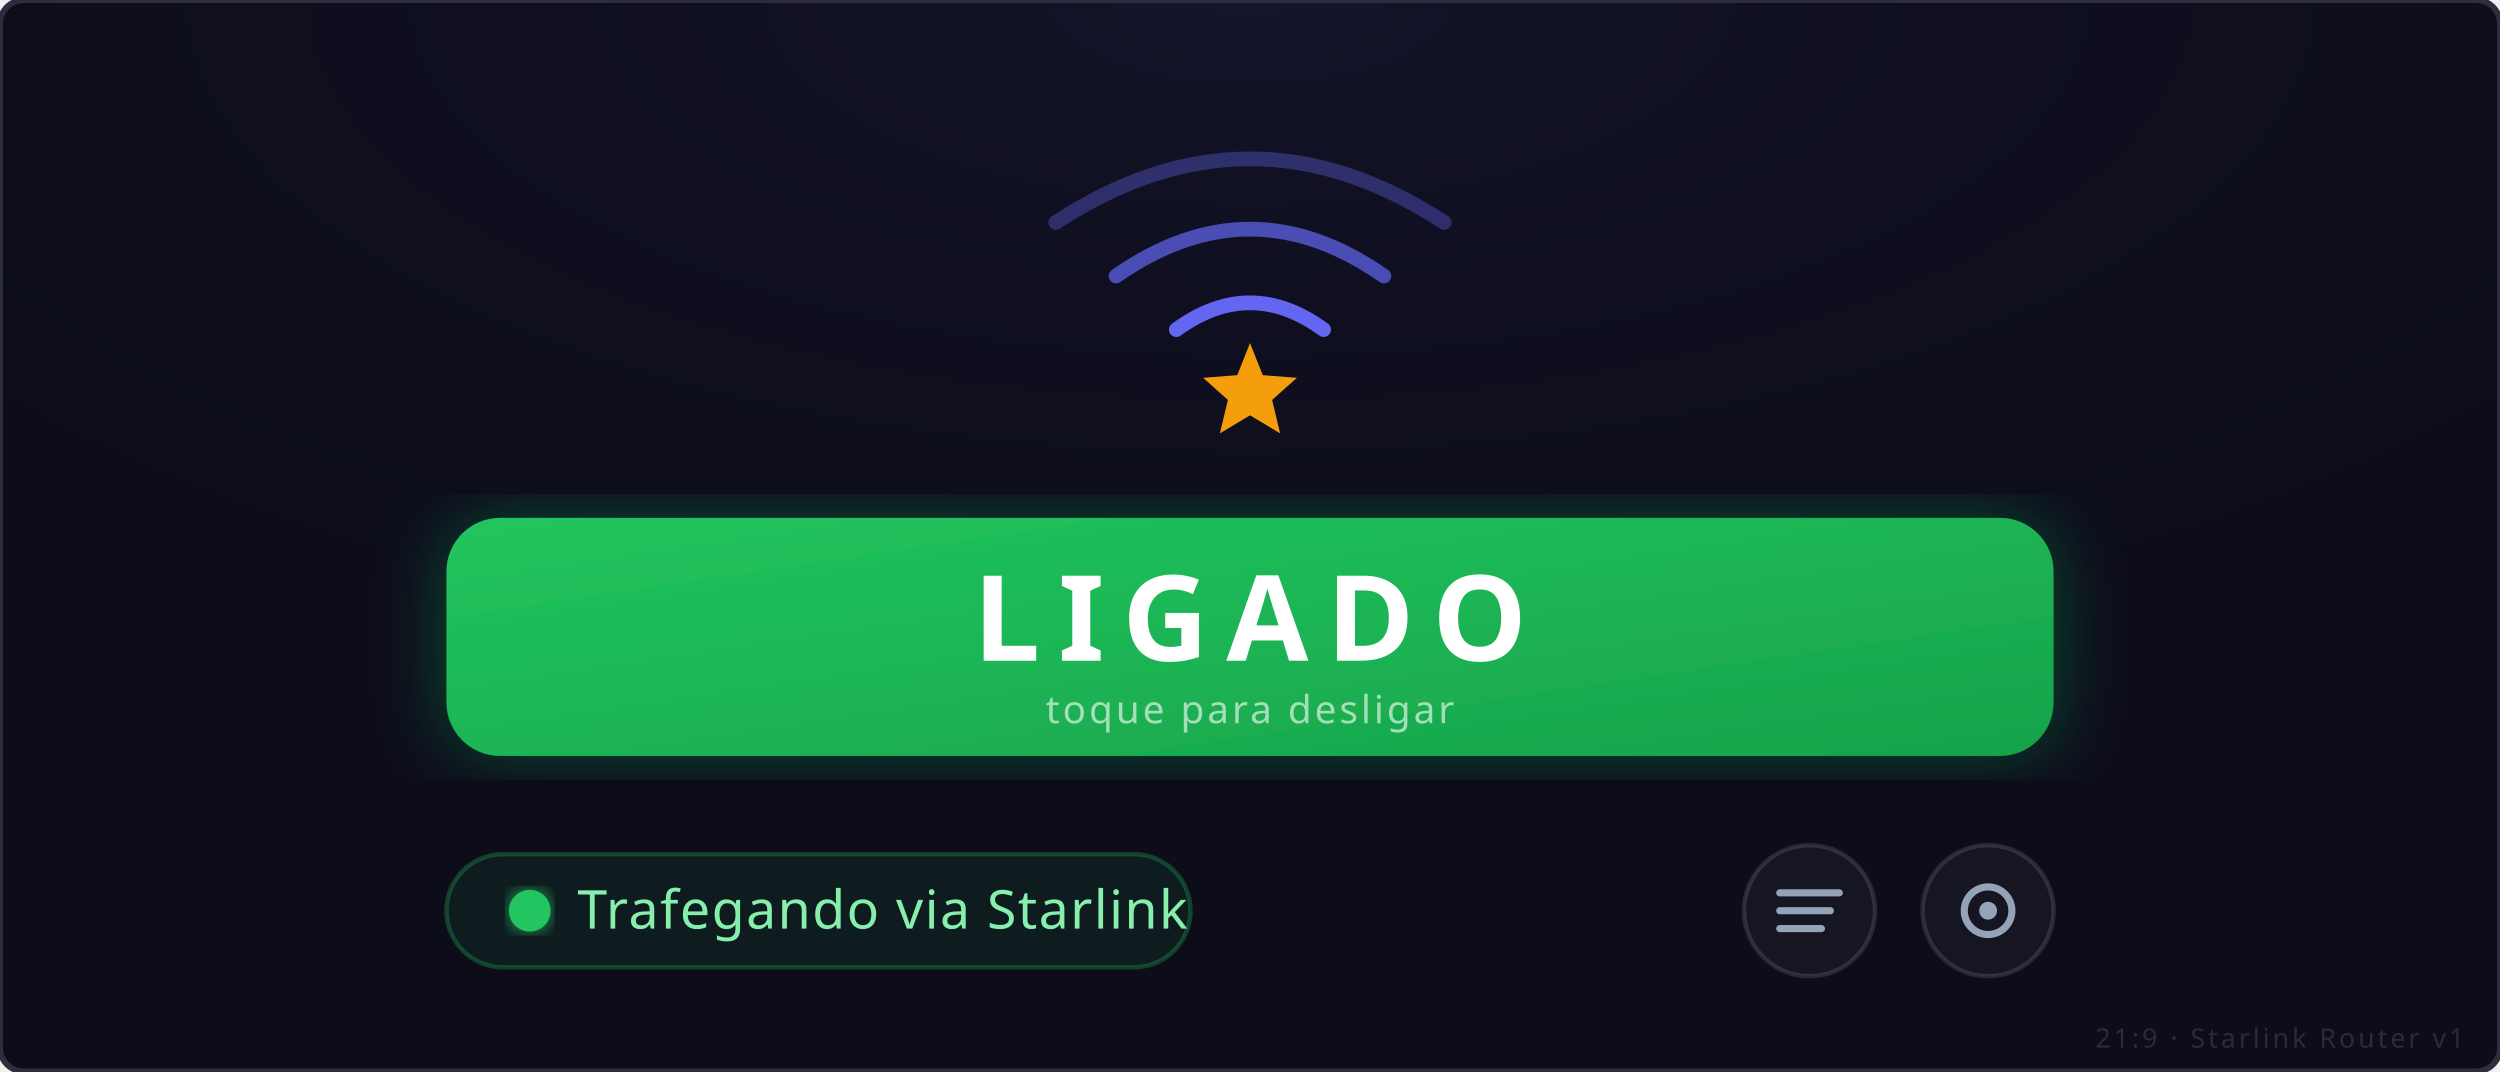
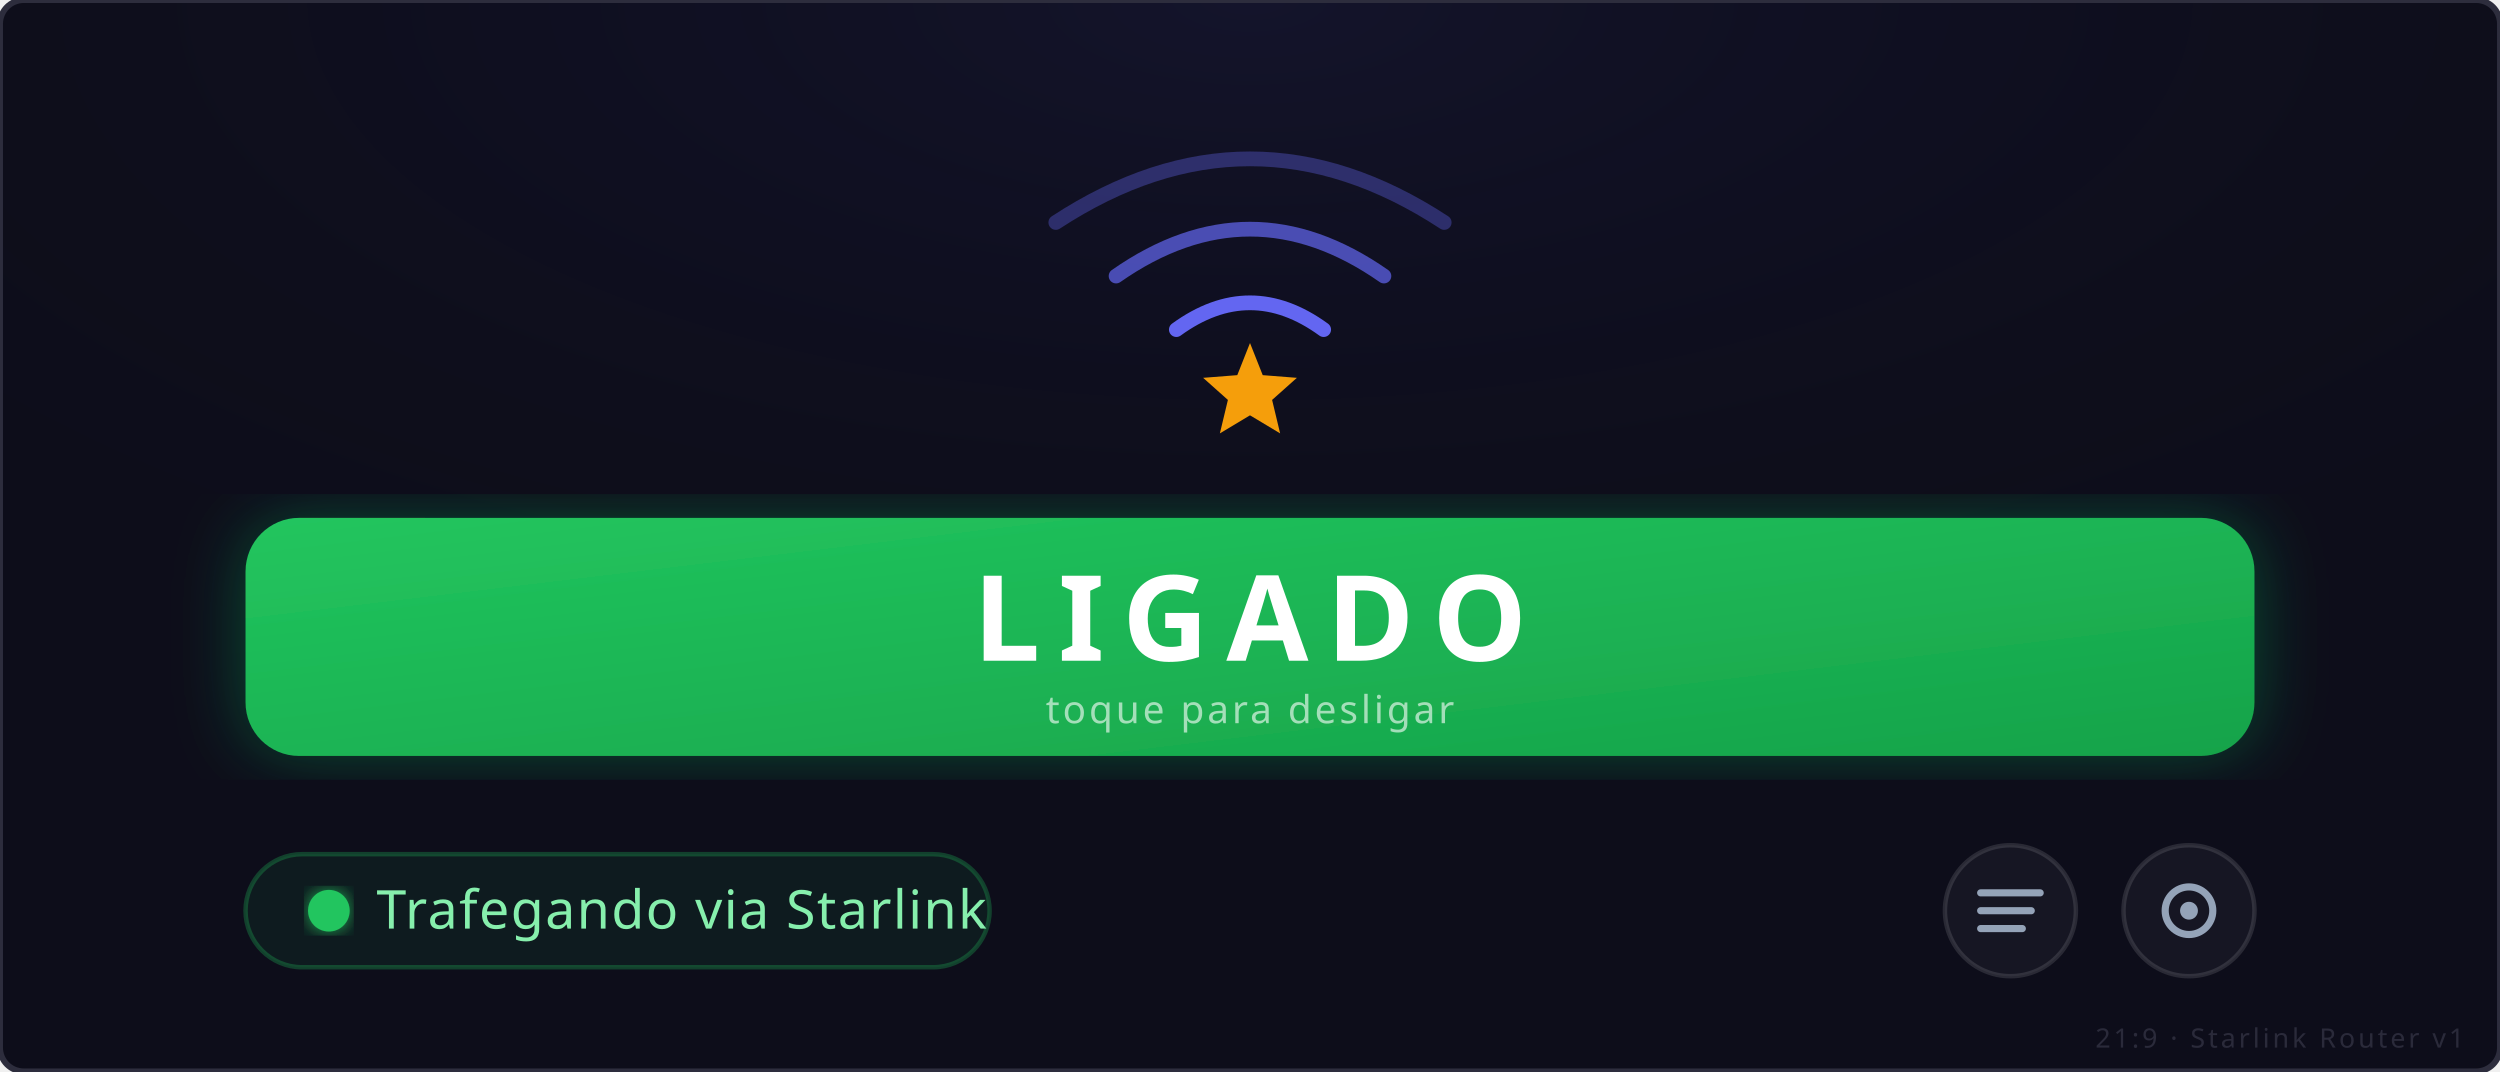
<svg xmlns="http://www.w3.org/2000/svg" viewBox="0 0 840 360" width="840" height="360">
  <defs>
    <linearGradient id="btnGrad" x1="0%" y1="0%" x2="100%" y2="100%">
      <stop offset="0%" style="stop-color:#22c55e" />
      <stop offset="100%" style="stop-color:#16a34a" />
    </linearGradient>
    <radialGradient id="bgGlow" cx="50%" cy="0%" r="70%">
      <stop offset="0%" style="stop-color:#6366f1;stop-opacity:0.08" />
      <stop offset="100%" style="stop-color:#0d0d1a;stop-opacity:0" />
    </radialGradient>
    <filter id="btnShadow">
      <feDropShadow dx="0" dy="0" stdDeviation="12" flood-color="#22c55e" flood-opacity="0.35" />
    </filter>
    <filter id="dotGlow">
      <feDropShadow dx="0" dy="0" stdDeviation="3" flood-color="#22c55e" flood-opacity="0.9" />
    </filter>
  </defs>
  <rect width="840" height="360" rx="8" fill="#0d0d1a" />
  <rect width="840" height="360" rx="8" fill="url(#bgGlow)" />
  <rect width="840" height="360" rx="8" fill="none" stroke="#2d2d3d" stroke-width="2" />
  <g transform="translate(420,88.25) scale(2.25) translate(-420,-87)">
    <path d="M420,99 L421.9,103.8 L427,104.2 L423.3,107.5 L424.5,112.5 L420,109.8 L415.5,112.5 L416.7,107.5 L413,104.2 L418.1,103.8 Z" fill="#F59E0B" />
    <path d="M409 97 Q420 89 431 97" stroke="#6366f1" stroke-width="2.2" stroke-linecap="round" fill="none" />
    <path d="M400 89 Q420 75 440 89" stroke="#6366f1" stroke-width="2.2" stroke-linecap="round" fill="none" opacity="0.7" />
    <path d="M391 81 Q420 62 449 81" stroke="#6366f1" stroke-width="2.2" stroke-linecap="round" fill="none" opacity="0.35" />
  </g>
-   <rect x="150" y="174" width="540" height="80" rx="18" fill="url(#btnGrad)" filter="url(#btnShadow)" />
+   <rect x="82.5" y="174" width="675" height="80" rx="18" fill="url(#btnGrad)" filter="url(#btnShadow)" />
  <text x="420" y="222" text-anchor="middle" font-family="system-ui,sans-serif" font-size="40" font-weight="800" fill="#ffffff" letter-spacing="6">LIGADO</text>
  <text x="420" y="243" text-anchor="middle" font-family="system-ui,sans-serif" font-size="13" fill="rgba(255,255,255,0.6)" letter-spacing="1">toque para desligar</text>
-   <rect x="150" y="287" width="250" height="38" rx="19" fill="rgba(34,197,94,0.08)" stroke="rgba(34,197,94,0.28)" stroke-width="1.5" />
-   <circle cx="178" cy="306" r="7" fill="#22c55e" filter="url(#dotGlow)" />
-   <text x="194" y="312" font-family="system-ui,sans-serif" font-size="18" font-weight="500" fill="#86efac" letter-spacing="0.5">Trafegando via Starlink</text>
-   <circle cx="608" cy="306" r="22" fill="rgba(255,255,255,0.04)" stroke="rgba(255,255,255,0.12)" stroke-width="1.5" />
-   <line x1="598" y1="300" x2="618" y2="300" stroke="#94a3b8" stroke-width="2.4" stroke-linecap="round" />
-   <line x1="598" y1="306" x2="615" y2="306" stroke="#94a3b8" stroke-width="2.4" stroke-linecap="round" />
-   <line x1="598" y1="312" x2="612" y2="312" stroke="#94a3b8" stroke-width="2.4" stroke-linecap="round" />
-   <circle cx="668" cy="306" r="22" fill="rgba(255,255,255,0.04)" stroke="rgba(255,255,255,0.12)" stroke-width="1.5" />
-   <circle cx="668" cy="306" r="8" fill="none" stroke="#94a3b8" stroke-width="2.4" />
-   <circle cx="668" cy="306" r="3" fill="#94a3b8" />
+   <rect x="82.5" y="287" width="250" height="38" rx="19" fill="rgba(34,197,94,0.08)" stroke="rgba(34,197,94,0.28)" stroke-width="1.5" />
+   <circle cx="110.5" cy="306" r="7" fill="#22c55e" filter="url(#dotGlow)" />
+   <text x="126.5" y="312" font-family="system-ui,sans-serif" font-size="18" font-weight="500" fill="#86efac" letter-spacing="0.5">Trafegando via Starlink</text>
+   <circle cx="675.5" cy="306" r="22" fill="rgba(255,255,255,0.04)" stroke="rgba(255,255,255,0.12)" stroke-width="1.5" />
+   <line x1="665.5" y1="300" x2="685.5" y2="300" stroke="#94a3b8" stroke-width="2.4" stroke-linecap="round" />
+   <line x1="665.5" y1="306" x2="682.5" y2="306" stroke="#94a3b8" stroke-width="2.4" stroke-linecap="round" />
+   <line x1="665.5" y1="312" x2="679.5" y2="312" stroke="#94a3b8" stroke-width="2.4" stroke-linecap="round" />
+   <circle cx="735.5" cy="306" r="22" fill="rgba(255,255,255,0.04)" stroke="rgba(255,255,255,0.12)" stroke-width="1.5" />
+   <circle cx="735.5" cy="306" r="8" fill="none" stroke="#94a3b8" stroke-width="2.4" />
+   <circle cx="735.5" cy="306" r="3" fill="#94a3b8" />
  <text x="828" y="352" text-anchor="end" font-family="system-ui,sans-serif" font-size="9" fill="#2a2a3a" letter-spacing="1">21:9 · Starlink Router v1</text>
</svg>
